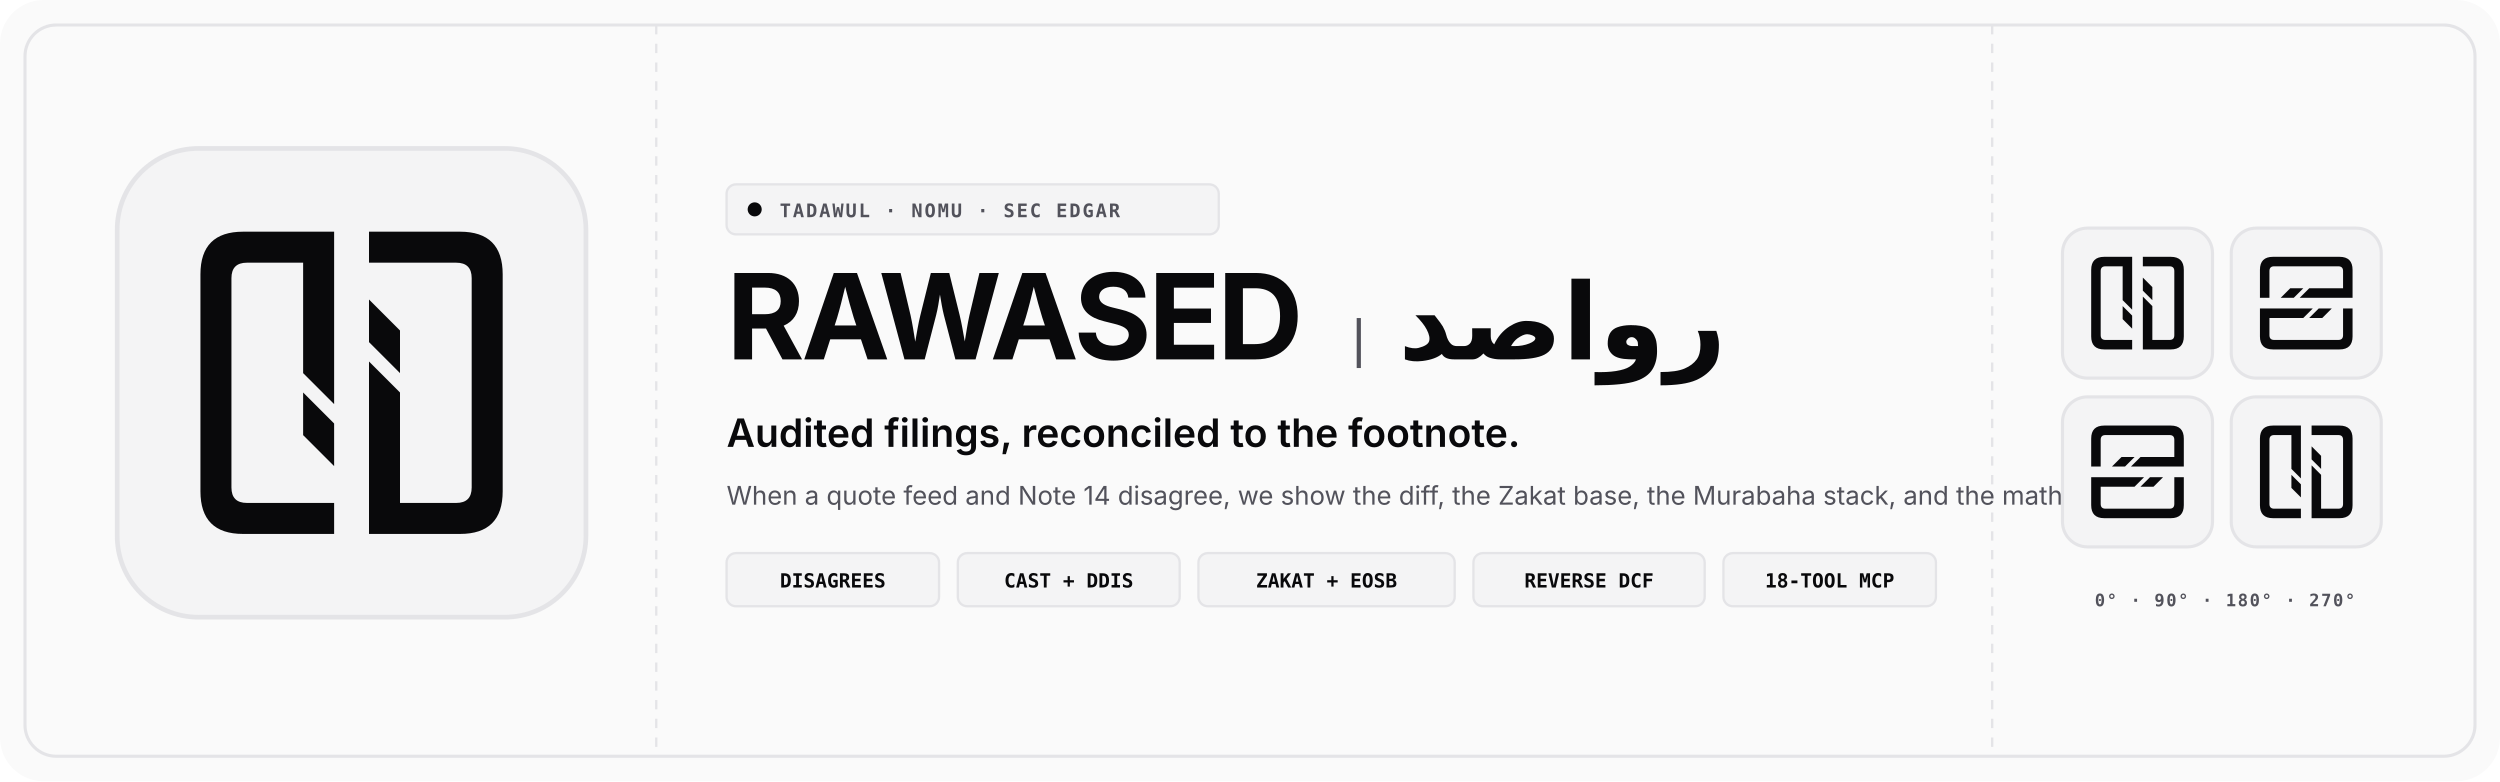
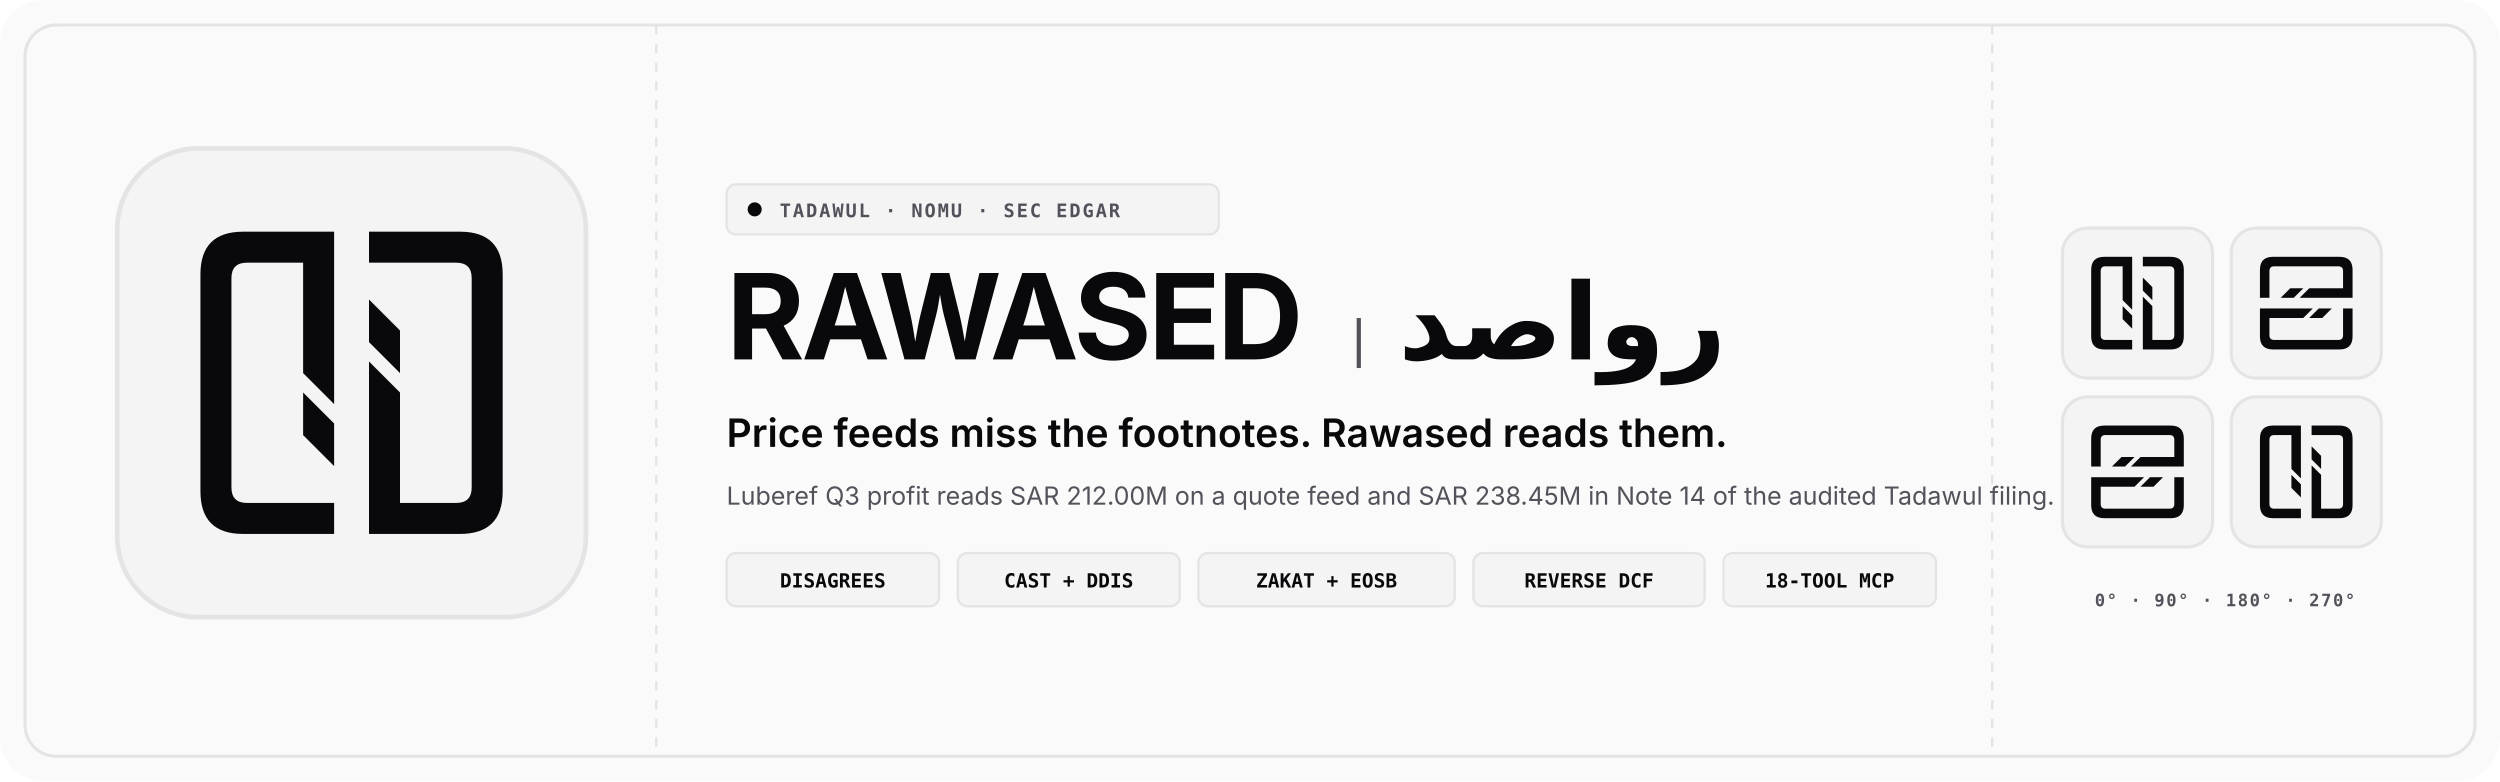
<svg xmlns="http://www.w3.org/2000/svg" viewBox="0 0 1600 500" width="1600" height="500">
  <rect width="1600" height="500" rx="28" fill="#FAFAFA" />
  <rect x="16" y="16" width="1568" height="468" rx="20" fill="none" stroke="#E4E4E7" stroke-width="2" />
  <line x1="420" y1="16" x2="420" y2="484" stroke="#E4E4E7" stroke-width="1.5" stroke-dasharray="6 6" />
  <line x1="1275" y1="16" x2="1275" y2="484" stroke="#E4E4E7" stroke-width="1.5" stroke-dasharray="6 6" />
  <g transform="translate(75, 95)">
    <rect width="300" height="300" rx="52" fill="#F4F4F5" stroke="#E4E4E7" stroke-width="3" />
    <svg x="26" y="26" width="248" height="248" viewBox="0 0 100 100">
      <path d="M 45.5 89 H 22 Q 11 89 11 78 V 22 Q 11 11 22 11 H 45.5 V 55.5 L 37.5 47.5 V 19 H 23 Q 19 19 19 23 V 77 Q 19 81 23 81 H 45.5 Z" fill="#09090B" />
      <polygon points="37.5,52.5 45.5,60.5 45.5,71.5 37.5,63.5" fill="#09090B" />
      <path d="M 54.5 11 H 78 Q 89 11 89 22 V 78 Q 89 89 78 89 H 54.5 V 44.5 L 62.5 52.5 V 81 H 77 Q 81 81 81 77 V 23 Q 81 19 77 19 H 54.5 Z" fill="#09090B" />
      <polygon points="54.5,28.5 62.5,36.5 62.5,47.5 54.5,39.5" fill="#09090B" />
    </svg>
  </g>
  <g transform="translate(465, 118)">
    <rect x="0" y="0" width="315" height="32" rx="6" fill="#F4F4F5" stroke="#E4E4E7" stroke-width="1.5" />
    <circle cx="18" cy="16" r="4.5" fill="#09090B" />
    <text x="34" y="21" fill="#52525B" font-family="IBM Plex Mono, monospace" font-size="12" font-weight="600" letter-spacing="1.2">TADAWUL · NOMU · SEC EDGAR</text>
    <text x="0" y="112" fill="#09090B" font-family="IBM Plex Sans, -apple-system, sans-serif" font-size="76" font-weight="700" letter-spacing="-2">RAWASED</text>
    <text x="395" y="110" fill="#52525B" font-family="IBM Plex Mono, monospace" font-size="32" font-weight="400">|</text>
    <text x="430" y="112" fill="#09090B" font-family="IBM Plex Sans Arabic, Geeza Pro, sans-serif" font-size="68" font-weight="700">رواصد</text>
-     <text x="0" y="168" fill="#09090B" font-family="IBM Plex Sans, -apple-system, sans-serif" font-size="25" font-weight="600">Audited filings, reconciled to the footnote.</text>
-     <text x="0" y="205" fill="#52525B" font-family="IBM Plex Sans, -apple-system, sans-serif" font-size="16.5" font-weight="400">When a quote feed and Note 14 disagree, we show the diff, the Zakat base, the Murabaha stack, and the math.</text>
+     <text x="0" y="168" fill="#09090B" font-family="IBM Plex Sans, -apple-system, sans-serif" font-size="25" font-weight="600">Price feeds miss the footnotes. Rawased reads them.</text>
+     <text x="0" y="205" fill="#52525B" font-family="IBM Plex Sans, -apple-system, sans-serif" font-size="16" font-weight="400">Luberef Q3 profit reads SAR 212.00M on a quote feed and SAR 238.45M in Note 14 of the audited Tadawul filing.</text>
    <g transform="translate(0, 236)">
      <rect x="0" y="0" width="136" height="34" rx="6" fill="#F4F4F5" stroke="#E4E4E7" stroke-width="1.5" />
      <text x="68" y="22" fill="#09090B" font-family="IBM Plex Mono, monospace" font-size="12.5" font-weight="600" text-anchor="middle">DISAGREES</text>
      <rect x="148" y="0" width="142" height="34" rx="6" fill="#F4F4F5" stroke="#E4E4E7" stroke-width="1.5" />
      <text x="219" y="22" fill="#09090B" font-family="IBM Plex Mono, monospace" font-size="12.5" font-weight="600" text-anchor="middle">CAST + DDIS</text>
      <rect x="302" y="0" width="164" height="34" rx="6" fill="#F4F4F5" stroke="#E4E4E7" stroke-width="1.5" />
      <text x="384" y="22" fill="#09090B" font-family="IBM Plex Mono, monospace" font-size="12.5" font-weight="600" text-anchor="middle">ZAKAT + EOSB</text>
      <rect x="478" y="0" width="148" height="34" rx="6" fill="#F4F4F5" stroke="#E4E4E7" stroke-width="1.5" />
      <text x="552" y="22" fill="#09090B" font-family="IBM Plex Mono, monospace" font-size="12.5" font-weight="600" text-anchor="middle">REVERSE DCF</text>
      <rect x="638" y="0" width="136" height="34" rx="6" fill="#F4F4F5" stroke="#E4E4E7" stroke-width="1.5" />
      <text x="706" y="22" fill="#09090B" font-family="IBM Plex Mono, monospace" font-size="12.5" font-weight="600" text-anchor="middle">18-TOOL MCP</text>
    </g>
  </g>
  <g transform="translate(1320,146)">
    <rect width="96" height="96" rx="16" fill="#F4F4F5" stroke="#E4E4E7" stroke-width="2" />
    <svg x="10" y="10" width="76" height="76" viewBox="0 0 100 100">
      <g transform="rotate(0 50 50)">
        <path d="M 45.5 89 H 22 Q 11 89 11 78 V 22 Q 11 11 22 11 H 45.5 V 55.5 L 37.5 47.5 V 19 H 23 Q 19 19 19 23 V 77 Q 19 81 23 81 H 45.5 Z" fill="#09090B" />
        <polygon points="37.5,52.5 45.5,60.5 45.5,71.5 37.5,63.5" fill="#09090B" />
        <path d="M 54.5 11 H 78 Q 89 11 89 22 V 78 Q 89 89 78 89 H 54.5 V 44.5 L 62.5 52.5 V 81 H 77 Q 81 81 81 77 V 23 Q 81 19 77 19 H 54.5 Z" fill="#09090B" />
        <polygon points="54.5,28.5 62.5,36.5 62.5,47.5 54.5,39.5" fill="#09090B" />
      </g>
    </svg>
  </g>
  <g transform="translate(1428,146)">
    <rect width="96" height="96" rx="16" fill="#F4F4F5" stroke="#E4E4E7" stroke-width="2" />
    <svg x="10" y="10" width="76" height="76" viewBox="0 0 100 100">
      <g transform="rotate(90 50 50)">
        <path d="M 45.5 89 H 22 Q 11 89 11 78 V 22 Q 11 11 22 11 H 45.5 V 55.5 L 37.5 47.5 V 19 H 23 Q 19 19 19 23 V 77 Q 19 81 23 81 H 45.5 Z" fill="#09090B" />
        <polygon points="37.5,52.5 45.5,60.5 45.5,71.5 37.5,63.5" fill="#09090B" />
        <path d="M 54.5 11 H 78 Q 89 11 89 22 V 78 Q 89 89 78 89 H 54.5 V 44.5 L 62.5 52.5 V 81 H 77 Q 81 81 81 77 V 23 Q 81 19 77 19 H 54.5 Z" fill="#09090B" />
        <polygon points="54.5,28.5 62.5,36.5 62.5,47.5 54.5,39.5" fill="#09090B" />
      </g>
    </svg>
  </g>
  <g transform="translate(1320,254)">
    <rect width="96" height="96" rx="16" fill="#F4F4F5" stroke="#E4E4E7" stroke-width="2" />
    <svg x="10" y="10" width="76" height="76" viewBox="0 0 100 100">
      <g transform="rotate(270 50 50)">
        <path d="M 45.5 89 H 22 Q 11 89 11 78 V 22 Q 11 11 22 11 H 45.5 V 55.5 L 37.5 47.5 V 19 H 23 Q 19 19 19 23 V 77 Q 19 81 23 81 H 45.5 Z" fill="#09090B" />
        <polygon points="37.5,52.5 45.5,60.5 45.5,71.5 37.5,63.5" fill="#09090B" />
        <path d="M 54.5 11 H 78 Q 89 11 89 22 V 78 Q 89 89 78 89 H 54.5 V 44.5 L 62.5 52.5 V 81 H 77 Q 81 81 81 77 V 23 Q 81 19 77 19 H 54.5 Z" fill="#09090B" />
        <polygon points="54.5,28.5 62.5,36.5 62.5,47.5 54.5,39.5" fill="#09090B" />
      </g>
    </svg>
  </g>
  <g transform="translate(1428,254)">
    <rect width="96" height="96" rx="16" fill="#F4F4F5" stroke="#E4E4E7" stroke-width="2" />
    <svg x="10" y="10" width="76" height="76" viewBox="0 0 100 100">
      <g transform="rotate(180 50 50)">
        <path d="M 45.5 89 H 22 Q 11 89 11 78 V 22 Q 11 11 22 11 H 45.5 V 55.5 L 37.5 47.5 V 19 H 23 Q 19 19 19 23 V 77 Q 19 81 23 81 H 45.5 Z" fill="#09090B" />
        <polygon points="37.5,52.5 45.5,60.5 45.5,71.5 37.5,63.5" fill="#09090B" />
        <path d="M 54.5 11 H 78 Q 89 11 89 22 V 78 Q 89 89 78 89 H 54.5 V 44.5 L 62.5 52.5 V 81 H 77 Q 81 81 81 77 V 23 Q 81 19 77 19 H 54.5 Z" fill="#09090B" />
        <polygon points="54.5,28.5 62.5,36.5 62.5,47.5 54.5,39.5" fill="#09090B" />
      </g>
    </svg>
  </g>
  <text x="1424" y="388" fill="#52525B" font-family="IBM Plex Mono, monospace" font-size="11" font-weight="600" text-anchor="middle" letter-spacing="1">0° · 90° · 180° · 270°</text>
</svg>
